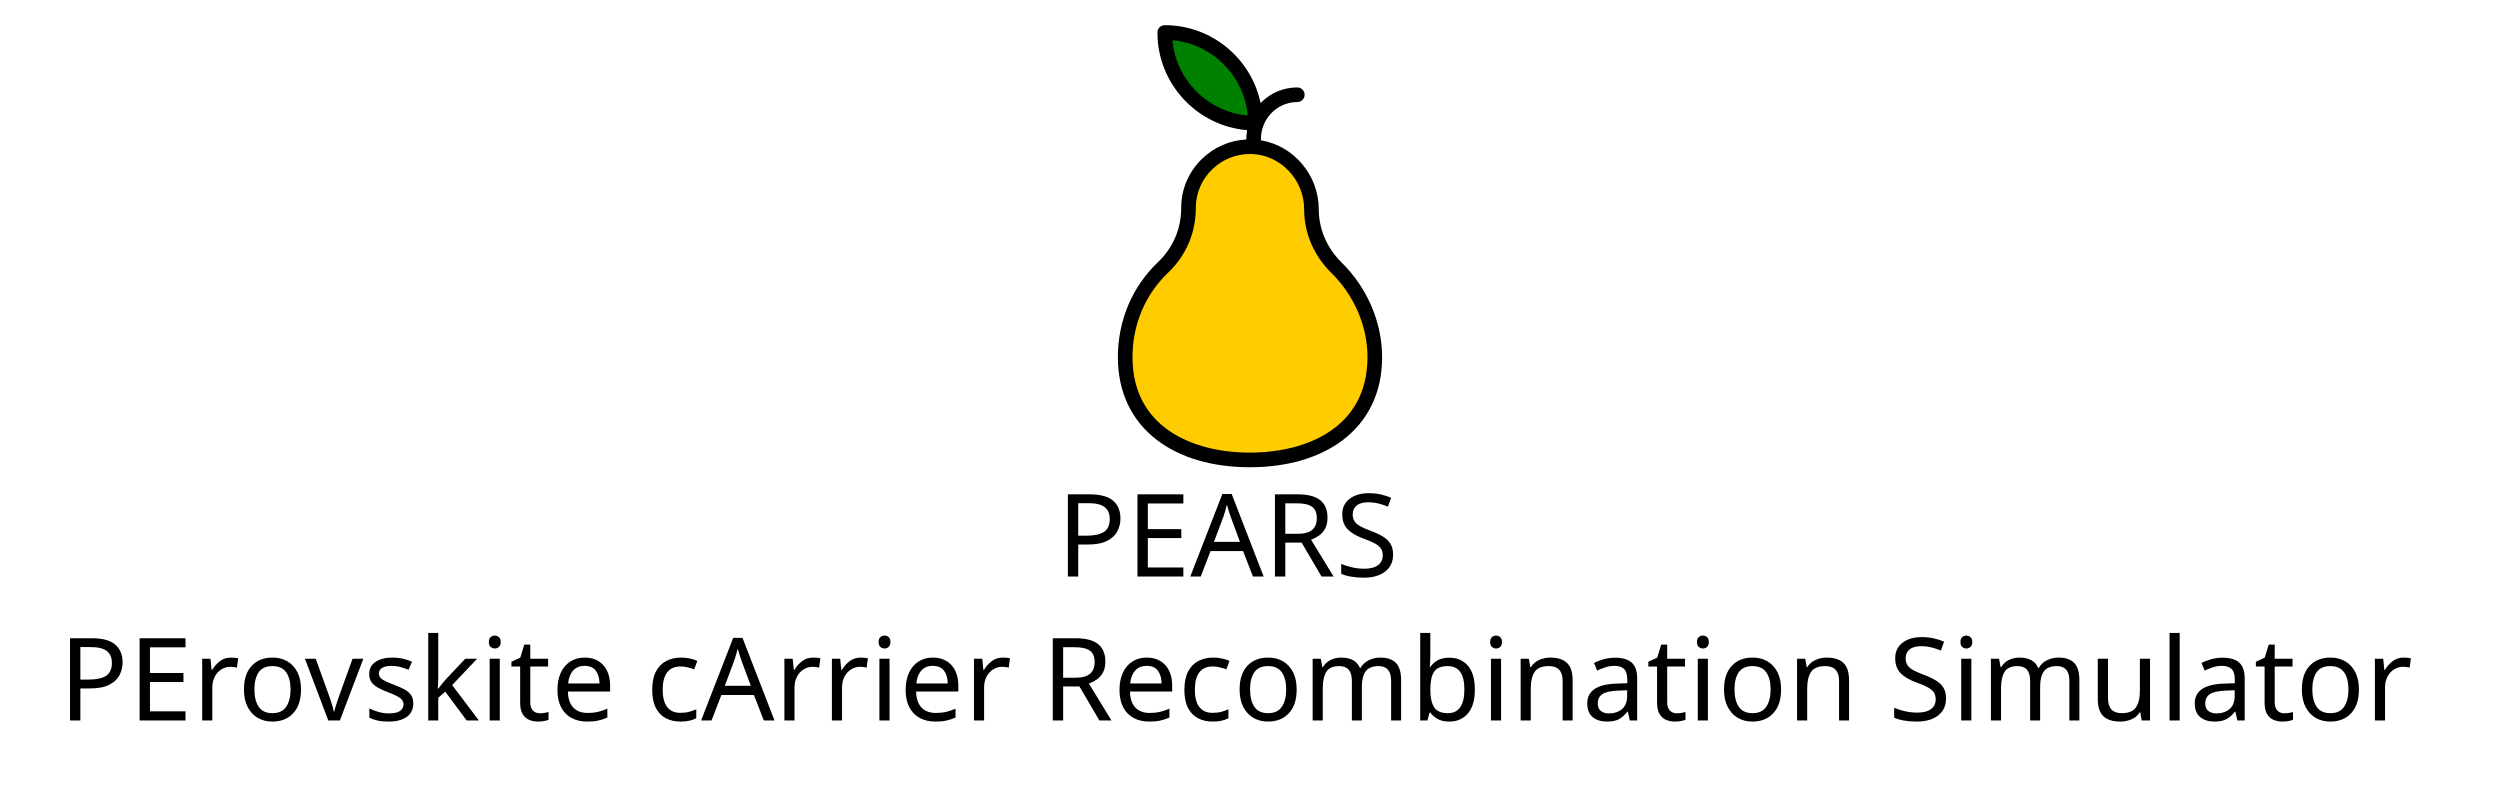
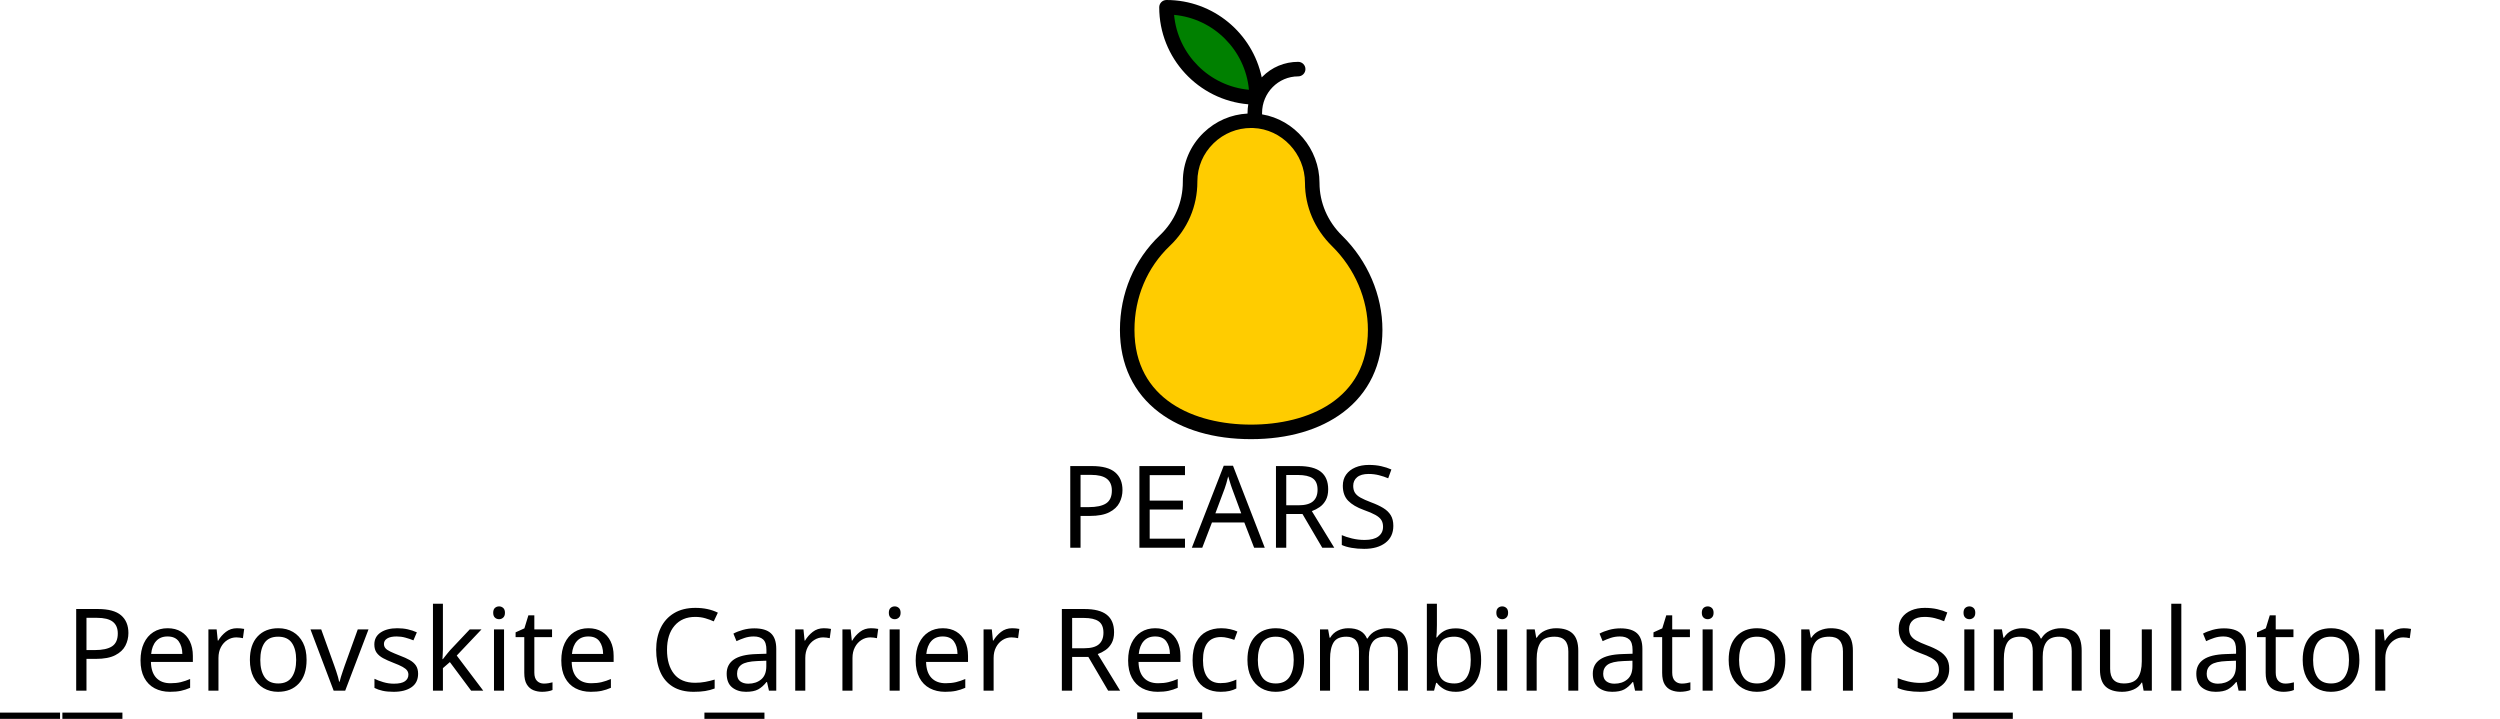
- <svg xmlns="http://www.w3.org/2000/svg" version="1.1" id="Layer_1" x="0px" y="0px" viewBox="0 0 496.431 158.382" xml:space="preserve" width="496.431" height="158.382">
+ <svg xmlns="http://www.w3.org/2000/svg" version="1.1" id="Layer_1" x="0px" y="0px" viewBox="0 0 499.725 143.72" xml:space="preserve" width="499.725" height="143.72">
  <defs id="defs41" />
-   <g id="g8" transform="translate(-11.93218,-363.7362)" />
-   <g id="g10" transform="translate(-11.93218,-363.7362)" />
-   <g id="g12" transform="translate(-11.93218,-363.7362)" />
-   <g id="g14" transform="translate(-11.93218,-363.7362)" />
-   <g id="g16" transform="translate(-11.93218,-363.7362)" />
-   <g id="g18" transform="translate(-11.93218,-363.7362)" />
-   <g id="g20" transform="translate(-11.93218,-363.7362)" />
-   <g id="g22" transform="translate(-11.93218,-363.7362)" />
-   <g id="g24" transform="translate(-11.93218,-363.7362)" />
-   <g id="g26" transform="translate(-11.93218,-363.7362)" />
-   <g id="g28" transform="translate(-11.93218,-363.7362)" />
-   <g id="g30" transform="translate(-11.93218,-363.7362)" />
-   <g id="g32" transform="translate(-11.93218,-363.7362)" />
-   <g id="g34" transform="translate(-11.93218,-363.7362)" />
-   <g id="g36" transform="translate(-11.93218,-363.7362)" />
-   <g id="g869" transform="matrix(0.1713253,0,0,0.1714492,204.356,5)" style="stroke-width:5.835">
+   <g id="g8" transform="translate(-10.04793,-368.7362)" />
+   <g id="g10" transform="translate(-10.04793,-368.7362)" />
+   <g id="g12" transform="translate(-10.04793,-368.7362)" />
+   <g id="g14" transform="translate(-10.04793,-368.7362)" />
+   <g id="g16" transform="translate(-10.04793,-368.7362)" />
+   <g id="g18" transform="translate(-10.04793,-368.7362)" />
+   <g id="g20" transform="translate(-10.04793,-368.7362)" />
+   <g id="g22" transform="translate(-10.04793,-368.7362)" />
+   <g id="g24" transform="translate(-10.04793,-368.7362)" />
+   <g id="g26" transform="translate(-10.04793,-368.7362)" />
+   <g id="g28" transform="translate(-10.04793,-368.7362)" />
+   <g id="g30" transform="translate(-10.04793,-368.7362)" />
+   <g id="g32" transform="translate(-10.04793,-368.7362)" />
+   <g id="g34" transform="translate(-10.04793,-368.7362)" />
+   <g id="g36" transform="translate(-10.04793,-368.7362)" />
+   <g id="g869" transform="matrix(0.1713253,0,0,0.1714492,206.2403,0)" style="stroke-width:5.835">
    <path id="path861" d="m 156.203,9.22 8.678,47.729 37.424,39.593 L 263.051,116.068 256.542,68.339 226.712,32.542 183.322,11.39 Z" style="fill:#008000;stroke:#000000;stroke-width:5.835px;stroke-linecap:butt;stroke-linejoin:miter;stroke-opacity:1" />
    <path id="path859" d="m 257.627,141.017 -36.881,7.593 -25.492,24.407 -6.508,36.881 -15.729,52.61 -33.085,36.881 -23.322,48.814 -7.051,54.237 21.153,49.356 33.627,34.712 71.051,17.356 74.847,-6.508 62.373,-33.085 28.746,-61.288 -3.797,-57.492 -33.085,-58.034 -33.627,-37.424 -5.966,-62.915 -32,-40.136 z" style="fill:#ffcc00;stroke:#000000;stroke-width:5.835px;stroke-linecap:butt;stroke-linejoin:miter;stroke-opacity:1" />
    <path id="path2" d="m 362.155,274.844 c -17.053,-16.749 -26.446,-38.647 -26.446,-61.658 0,-39.698 -29.271,-73.592 -67.015,-79.858 v -1.576 c 0,-23.55 18.899,-42.709 42.131,-42.709 4.679,0 8.473,-3.794 8.473,-8.473 0,-4.679 -3.794,-8.473 -8.473,-8.473 -15.924,0 -30.819,6.221 -41.94,17.52 -0.198,0.201 -0.382,0.412 -0.576,0.615 C 257.527,38.769 211.797,0 157.177,0 c -4.679,0 -8.473,3.794 -8.473,8.473 0,59.358 45.789,108.218 103.899,113.127 -0.556,3.321 -0.855,6.712 -0.855,10.152 v 0.642 c -19.232,0.994 -37.219,8.76 -51.266,22.317 -15.62,15.075 -24.222,35.238 -24.222,56.779 v 0.417 c 0,23.819 -9.503,45.972 -26.759,62.378 -30.069,28.59 -46.628,67.769 -46.628,110.321 0,40.326 15.789,73.573 45.66,96.15 27.044,20.44 64.135,31.244 107.264,31.244 43.156,0 80.313,-10.801 107.455,-31.235 30.012,-22.596 45.876,-55.848 45.876,-96.16 -10e-4,-40.436 -17.122,-80.442 -46.973,-109.761 z M 166.055,17.35 c 46.198,4.226 83.087,41.116 87.313,87.313 -46.197,-4.226 -83.087,-41.116 -87.313,-87.313 z m 89.741,477.704 c -65.737,0 -135.977,-29.015 -135.977,-110.45 0,-37.863 14.689,-72.681 41.359,-98.04 20.653,-19.636 32.028,-46.15 32.028,-74.659 v -0.417 c 0,-16.898 6.764,-32.733 19.044,-44.585 11.875,-11.46 27.318,-17.694 43.707,-17.694 0.767,0 1.536,0.014 2.307,0.041 33.36,1.186 60.5,29.867 60.5,63.934 0,27.596 11.193,53.786 31.517,73.747 26.628,26.153 41.9,61.753 41.9,97.672 0,81.436 -70.452,110.451 -136.385,110.451 z" style="stroke-width:5.835" />
    <text id="text855" y="638.579" x="249.458" style="font-style:normal;font-weight:normal;font-size:21.333px;line-height:1.25;font-family:sans-serif;letter-spacing:0px;word-spacing:0px;fill:#000000;fill-opacity:1;stroke:none;stroke-width:5.835" xml:space="preserve">
      <tspan style="font-style:normal;font-variant:normal;font-weight:normal;font-stretch:normal;font-size:133.333px;font-family:sans-serif;-inkscape-font-specification:sans-serif;text-align:center;text-anchor:middle;stroke-width:5.835" y="638.579" x="249.458" id="tspan853">PEARS</tspan>
-       <tspan style="font-style:normal;font-variant:normal;font-weight:normal;font-stretch:normal;font-size:133.333px;font-family:sans-serif;-inkscape-font-specification:sans-serif;text-align:center;text-anchor:middle;stroke-width:5.835" id="tspan857" y="805.246" x="270.682">PErovskite cArrier Recombination Simulator </tspan>
+       <tspan style="font-style:normal;font-variant:normal;font-weight:normal;font-stretch:normal;font-size:133.333px;font-family:sans-serif;-inkscape-font-specification:sans-serif;text-align:center;text-anchor:middle;stroke-width:5.835" id="tspan857" y="805.245" x="272.895">Perovskite Carrier Recombination Simulator </tspan>
    </text>
+     <path style="fill:#000000;stroke:#000000;stroke-width:7.313;stroke-linejoin:round;stroke-dasharray:none;stroke-opacity:1" d="m -1131.009,834.446 h 70.042" id="path3666" />
+     <path style="fill:#000000;stroke:#000000;stroke-width:7.313;stroke-linejoin:round;stroke-dasharray:none;stroke-opacity:1" d="m -1203.793,834.462 h 70.042" id="path3668" />
+     <path style="fill:#000000;stroke:#000000;stroke-width:7.313;stroke-linejoin:round;stroke-dasharray:none;stroke-opacity:1" d="m -381.927,834.462 h 70.042" id="path3670" />
+     <path style="fill:#000000;stroke:#000000;stroke-width:7.612;stroke-linejoin:round;stroke-dasharray:none;stroke-opacity:1" d="m 122.975,834.462 h 75.879" id="path3774" />
+     <path style="fill:#000000;stroke:#000000;stroke-width:7.313;stroke-linejoin:round;stroke-dasharray:none;stroke-opacity:1" d="m 1074.57,834.462 h 70.042" id="path3776" />
  </g>
</svg>
